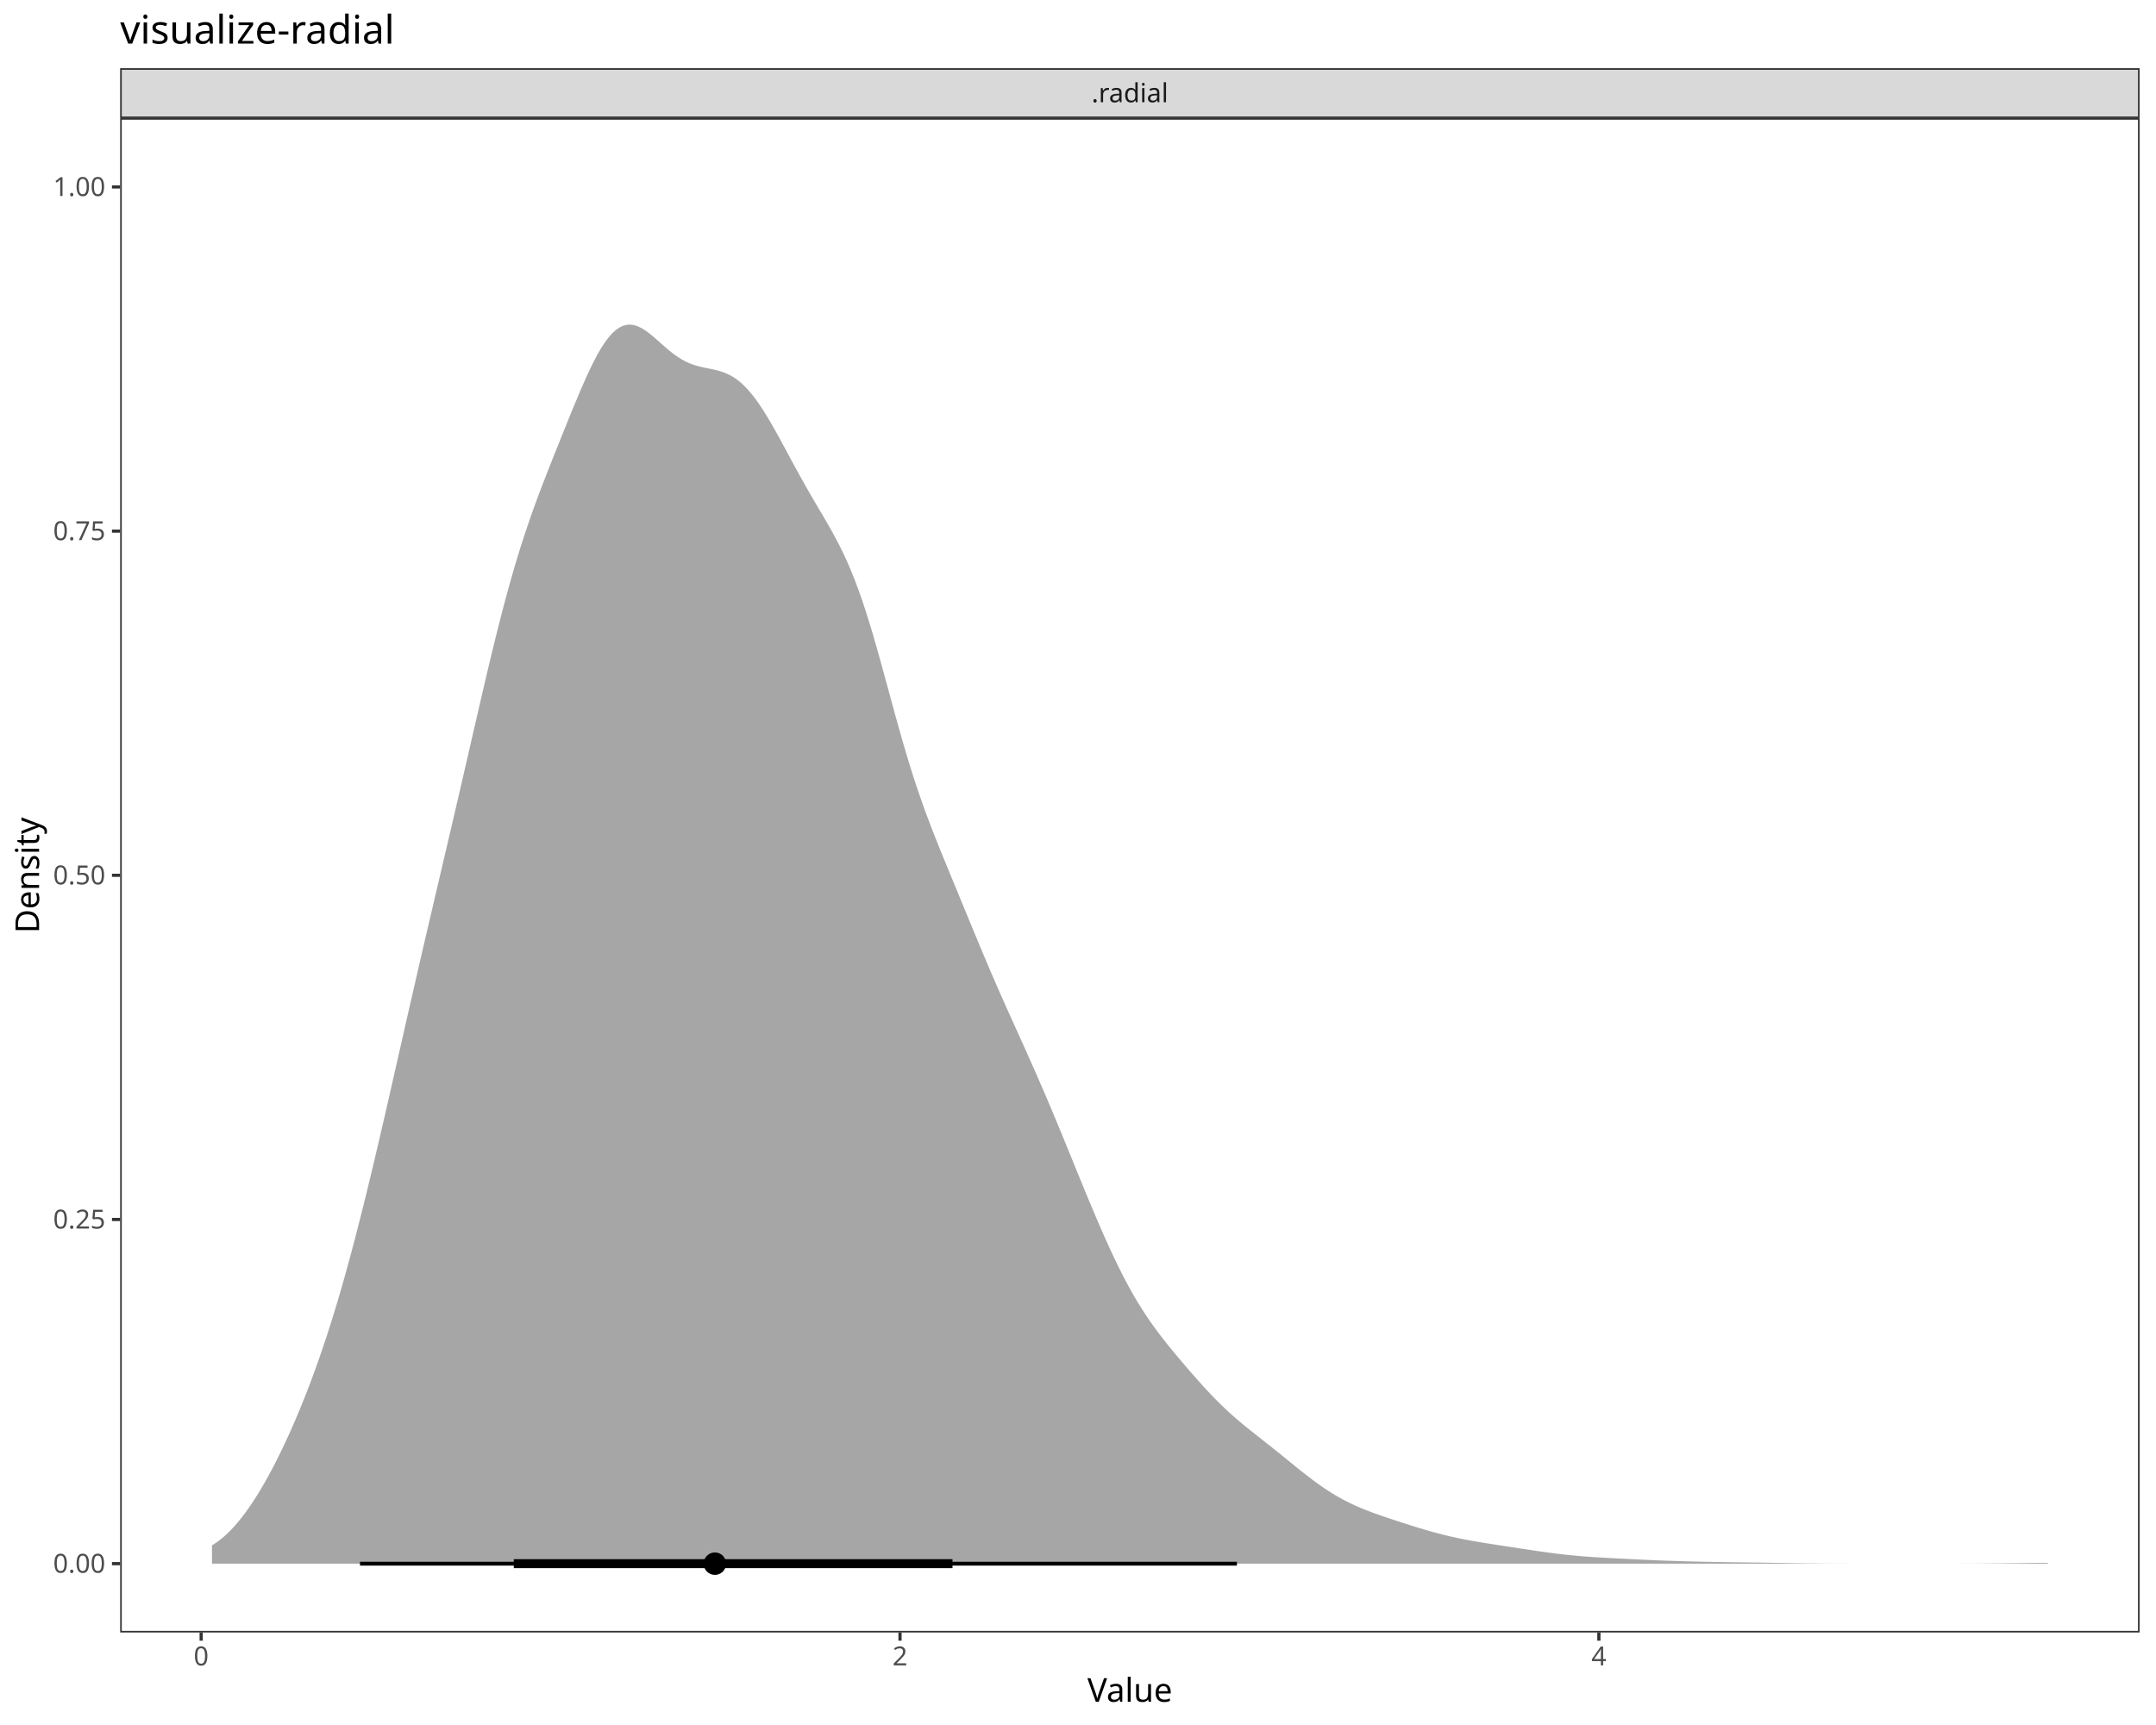
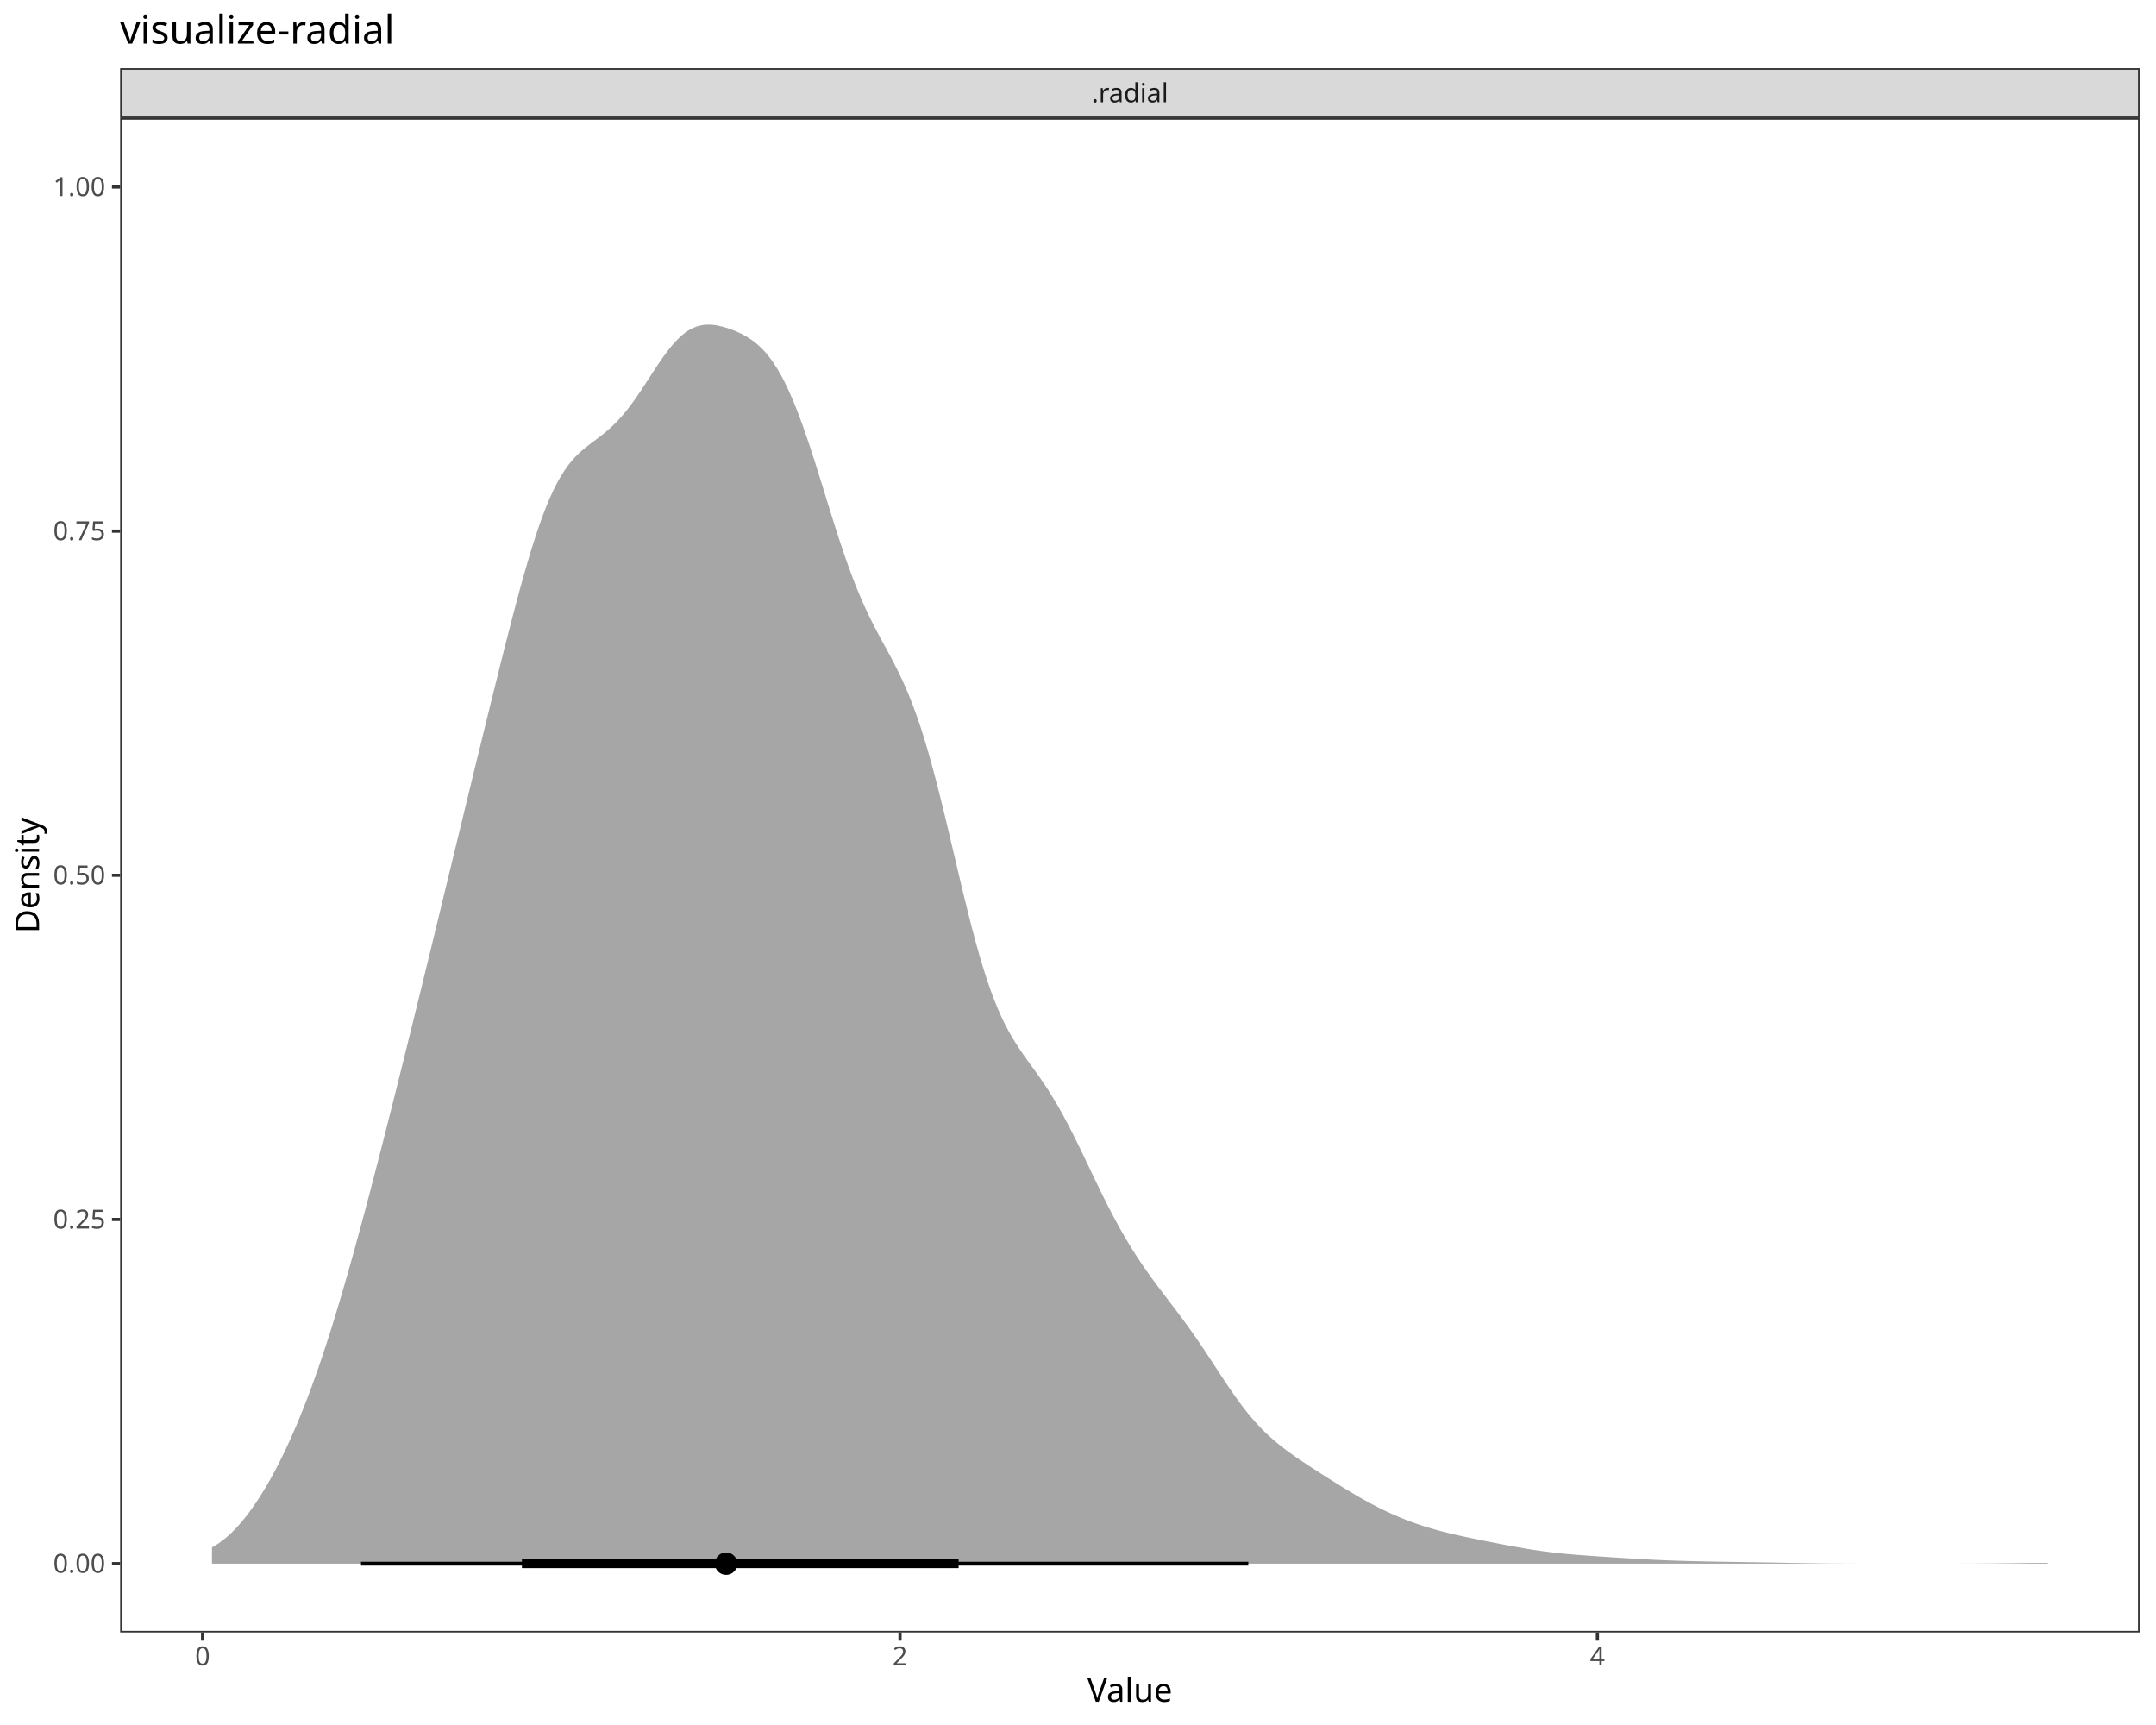
<svg xmlns="http://www.w3.org/2000/svg" class="svglite" data-engine-version="2.0" width="720.00pt" height="576.00pt" viewBox="0 0 720.00 576.00">
  <defs>
    <style type="text/css">
    .svglite line, .svglite polyline, .svglite polygon, .svglite path, .svglite rect, .svglite circle {
      fill: none;
      stroke: #000000;
      stroke-linecap: round;
      stroke-linejoin: round;
      stroke-miterlimit: 10.00;
    }
  </style>
  </defs>
  <rect width="100%" height="100%" style="stroke: none; fill: #FFFFFF;" />
  <defs>
    <clipPath id="cpMC4wMHw3MjAuMDB8MC4wMHw1NzYuMDA=">
      <rect x="0.00" y="0.00" width="720.00" height="576.00" />
    </clipPath>
  </defs>
  <g clip-path="url(#cpMC4wMHw3MjAuMDB8MC4wMHw1NzYuMDA=)">
    <rect x="0.00" y="0.00" width="720.00" height="576.00" style="stroke-width: 1.07; stroke: #FFFFFF; fill: #FFFFFF;" />
  </g>
  <defs>
    <clipPath id="cpNDAuMTN8NzE0LjUyfDM5LjQzfDU0NS4xMQ==">
      <rect x="40.13" y="39.43" width="674.39" height="505.68" />
    </clipPath>
  </defs>
  <g clip-path="url(#cpNDAuMTN8NzE0LjUyfDM5LjQzfDU0NS4xMQ==)">
    <rect x="40.13" y="39.43" width="674.39" height="505.68" style="stroke-width: 1.07; stroke: none; fill: #FFFFFF;" />
-     <polygon points="70.79,516.02 72.01,515.24 73.24,514.36 74.47,513.38 75.69,512.29 76.92,511.09 78.14,509.79 79.37,508.38 80.60,506.87 81.82,505.27 83.05,503.56 84.27,501.76 85.50,499.86 86.73,497.88 87.95,495.80 89.18,493.64 90.41,491.39 91.63,489.06 92.86,486.64 94.08,484.14 95.31,481.55 96.54,478.89 97.76,476.13 98.99,473.29 100.21,470.37 101.44,467.35 102.67,464.23 103.89,461.02 105.12,457.69 106.35,454.26 107.57,450.72 108.80,447.06 110.02,443.29 111.25,439.38 112.48,435.35 113.70,431.20 114.93,426.92 116.15,422.51 117.38,417.99 118.61,413.35 119.83,408.60 121.06,403.75 122.29,398.80 123.51,393.76 124.74,388.64 125.96,383.45 127.19,378.19 128.42,372.89 129.64,367.54 130.87,362.17 132.09,356.77 133.32,351.37 134.55,345.97 135.77,340.58 137.00,335.20 138.23,329.84 139.45,324.51 140.68,319.19 141.90,313.91 143.13,308.64 144.36,303.39 145.58,298.16 146.81,292.93 148.03,287.71 149.26,282.48 150.49,277.24 151.71,271.99 152.94,266.71 154.17,261.42 155.39,256.11 156.62,250.78 157.84,245.45 159.07,240.12 160.30,234.81 161.52,229.54 162.75,224.32 163.97,219.18 165.20,214.14 166.43,209.22 167.65,204.44 168.88,199.80 170.11,195.32 171.33,191.01 172.56,186.86 173.78,182.88 175.01,179.06 176.24,175.39 177.46,171.86 178.69,168.44 179.91,165.13 181.14,161.90 182.37,158.73 183.59,155.61 184.82,152.52 186.05,149.45 187.27,146.39 188.50,143.35 189.72,140.31 190.95,137.30 192.18,134.33 193.40,131.40 194.63,128.55 195.86,125.79 197.08,123.15 198.31,120.66 199.53,118.34 200.76,116.23 201.99,114.34 203.21,112.70 204.44,111.31 205.66,110.19 206.89,109.34 208.12,108.76 209.34,108.45 210.57,108.39 211.80,108.57 213.02,108.97 214.25,109.56 215.47,110.32 216.70,111.21 217.93,112.20 219.15,113.26 220.38,114.35 221.60,115.44 222.83,116.50 224.06,117.51 225.28,118.44 226.51,119.29 227.74,120.05 228.96,120.71 230.19,121.27 231.41,121.74 232.64,122.13 233.87,122.45 235.09,122.73 236.32,122.98 237.54,123.22 238.77,123.49 240.00,123.80 241.22,124.18 242.45,124.65 243.68,125.23 244.90,125.92 246.13,126.76 247.35,127.74 248.58,128.87 249.81,130.16 251.03,131.60 252.26,133.17 253.48,134.89 254.71,136.74 255.94,138.70 257.16,140.75 258.39,142.88 259.62,145.07 260.84,147.30 262.07,149.56 263.29,151.84 264.52,154.11 265.75,156.36 266.97,158.60 268.20,160.80 269.42,162.97 270.65,165.11 271.88,167.22 273.10,169.30 274.33,171.38 275.56,173.47 276.78,175.59 278.01,177.77 279.23,180.03 280.46,182.40 281.69,184.90 282.91,187.56 284.14,190.40 285.36,193.44 286.59,196.69 287.82,200.15 289.04,203.84 290.27,207.73 291.50,211.81 292.72,216.04 293.95,220.40 295.17,224.85 296.40,229.35 297.63,233.86 298.85,238.33 300.08,242.75 301.30,247.07 302.53,251.27 303.76,255.32 304.98,259.22 306.21,262.96 307.44,266.54 308.66,269.99 309.89,273.31 311.11,276.53 312.34,279.66 313.57,282.73 314.79,285.75 316.02,288.74 317.24,291.72 318.47,294.69 319.70,297.66 320.92,300.63 322.15,303.61 323.38,306.58 324.60,309.56 325.83,312.52 327.05,315.47 328.28,318.40 329.51,321.30 330.73,324.18 331.96,327.02 333.18,329.83 334.41,332.61 335.64,335.37 336.86,338.11 338.09,340.83 339.32,343.55 340.54,346.26 341.77,348.97 342.99,351.70 344.22,354.45 345.45,357.22 346.67,360.01 347.90,362.83 349.13,365.68 350.35,368.56 351.58,371.47 352.80,374.41 354.03,377.37 355.26,380.35 356.48,383.35 357.71,386.35 358.93,389.36 360.16,392.37 361.39,395.36 362.61,398.34 363.84,401.29 365.07,404.21 366.29,407.10 367.52,409.94 368.74,412.73 369.97,415.46 371.20,418.13 372.42,420.73 373.65,423.25 374.87,425.69 376.10,428.05 377.33,430.31 378.55,432.49 379.78,434.57 381.01,436.56 382.23,438.48 383.46,440.31 384.68,442.07 385.91,443.77 387.14,445.41 388.36,447.01 389.59,448.56 390.81,450.07 392.04,451.57 393.27,453.04 394.49,454.49 395.72,455.94 396.95,457.36 398.17,458.78 399.40,460.17 400.62,461.55 401.85,462.91 403.08,464.24 404.30,465.55 405.53,466.82 406.75,468.06 407.98,469.27 409.21,470.44 410.43,471.58 411.66,472.68 412.89,473.75 414.11,474.80 415.34,475.81 416.56,476.81 417.79,477.80 419.02,478.77 420.24,479.74 421.47,480.70 422.69,481.67 423.92,482.64 425.15,483.61 426.37,484.59 427.60,485.58 428.83,486.57 430.05,487.57 431.28,488.57 432.50,489.56 433.73,490.55 434.96,491.53 436.18,492.49 437.41,493.44 438.63,494.36 439.86,495.26 441.09,496.13 442.31,496.98 443.54,497.79 444.77,498.57 445.99,499.31 447.22,500.01 448.44,500.69 449.67,501.32 450.90,501.93 452.12,502.51 453.35,503.06 454.57,503.58 455.80,504.08 457.03,504.56 458.25,505.02 459.48,505.47 460.71,505.91 461.93,506.33 463.16,506.75 464.38,507.16 465.61,507.57 466.84,507.97 468.06,508.37 469.29,508.76 470.51,509.15 471.74,509.54 472.97,509.92 474.19,510.29 475.42,510.66 476.65,511.02 477.87,511.37 479.10,511.71 480.32,512.03 481.55,512.35 482.78,512.66 484.00,512.95 485.23,513.23 486.45,513.50 487.68,513.75 488.91,514.00 490.13,514.23 491.36,514.46 492.59,514.67 493.81,514.88 495.04,515.09 496.26,515.29 497.49,515.48 498.72,515.67 499.94,515.86 501.17,516.05 502.39,516.24 503.62,516.43 504.85,516.61 506.07,516.80 507.30,516.99 508.53,517.17 509.75,517.36 510.98,517.54 512.20,517.73 513.43,517.91 514.66,518.08 515.88,518.26 517.11,518.43 518.34,518.59 519.56,518.75 520.79,518.90 522.01,519.04 523.24,519.18 524.47,519.30 525.69,519.42 526.92,519.53 528.14,519.64 529.37,519.73 530.60,519.82 531.82,519.91 533.05,519.99 534.28,520.06 535.50,520.13 536.73,520.20 537.95,520.27 539.18,520.33 540.41,520.39 541.63,520.46 542.86,520.52 544.08,520.58 545.31,520.64 546.54,520.70 547.76,520.76 548.99,520.82 550.22,520.87 551.44,520.93 552.67,520.98 553.89,521.03 555.12,521.08 556.35,521.13 557.57,521.17 558.80,521.21 560.02,521.25 561.25,521.29 562.48,521.33 563.70,521.36 564.93,521.39 566.16,521.42 567.38,521.45 568.61,521.48 569.83,521.50 571.06,521.53 572.29,521.55 573.51,521.57 574.74,521.59 575.96,521.61 577.19,521.63 578.42,521.65 579.64,521.67 580.87,521.68 582.10,521.70 583.32,521.71 584.55,521.73 585.77,521.75 587.00,521.76 588.23,521.78 589.45,521.80 590.68,521.82 591.90,521.84 593.13,521.86 594.36,521.88 595.58,521.90 596.81,521.92 598.04,521.94 599.26,521.96 600.49,521.98 601.71,522.00 602.94,522.01 604.17,522.03 605.39,522.04 606.62,522.05 607.84,522.07 609.07,522.08 610.30,522.09 611.52,522.09 612.75,522.10 613.98,522.11 615.20,522.11 616.43,522.11 617.65,522.12 618.88,522.12 620.11,522.12 621.33,522.12 622.56,522.12 623.78,522.12 625.01,522.13 626.24,522.13 627.46,522.13 628.69,522.13 629.92,522.13 631.14,522.13 632.37,522.13 633.59,522.13 634.82,522.13 636.05,522.13 637.27,522.13 638.50,522.13 639.72,522.13 640.95,522.13 642.18,522.13 643.40,522.13 644.63,522.13 645.86,522.13 647.08,522.12 648.31,522.12 649.53,522.12 650.76,522.12 651.99,522.12 653.21,522.12 654.44,522.11 655.66,522.11 656.89,522.11 658.12,522.10 659.34,522.10 660.57,522.09 661.80,522.08 663.02,522.07 664.25,522.06 665.47,522.05 666.70,522.03 667.93,522.02 669.15,522.01 670.38,521.99 671.60,521.97 672.83,521.96 674.06,521.94 675.28,521.93 676.51,521.91 677.74,521.90 678.96,521.89 680.19,521.88 681.41,521.88 682.64,521.87 683.87,521.87 683.87,522.13 682.64,522.13 681.41,522.13 680.19,522.13 678.96,522.13 677.74,522.13 676.51,522.13 675.28,522.13 674.06,522.13 672.83,522.13 671.60,522.13 670.38,522.13 669.15,522.13 667.93,522.13 666.70,522.13 665.47,522.13 664.25,522.13 663.02,522.13 661.80,522.13 660.57,522.13 659.34,522.13 658.12,522.13 656.89,522.13 655.66,522.13 654.44,522.13 653.21,522.13 651.99,522.13 650.76,522.13 649.53,522.13 648.31,522.13 647.08,522.13 645.86,522.13 644.63,522.13 643.40,522.13 642.18,522.13 640.95,522.13 639.72,522.13 638.50,522.13 637.27,522.13 636.05,522.13 634.82,522.13 633.59,522.13 632.37,522.13 631.14,522.13 629.92,522.13 628.69,522.13 627.46,522.13 626.24,522.13 625.01,522.13 623.78,522.13 622.56,522.13 621.33,522.13 620.11,522.13 618.88,522.13 617.65,522.13 616.43,522.13 615.20,522.13 613.98,522.13 612.75,522.13 611.52,522.13 610.30,522.13 609.07,522.13 607.84,522.13 606.62,522.13 605.39,522.13 604.17,522.13 602.94,522.13 601.71,522.13 600.49,522.13 599.26,522.13 598.04,522.13 596.81,522.13 595.58,522.13 594.36,522.13 593.13,522.13 591.90,522.13 590.68,522.13 589.45,522.13 588.23,522.13 587.00,522.13 585.77,522.13 584.55,522.13 583.32,522.13 582.10,522.13 580.87,522.13 579.64,522.13 578.42,522.13 577.19,522.13 575.96,522.13 574.74,522.13 573.51,522.13 572.29,522.13 571.06,522.13 569.83,522.13 568.61,522.13 567.38,522.13 566.16,522.13 564.93,522.13 563.70,522.13 562.48,522.13 561.25,522.13 560.02,522.13 558.80,522.13 557.57,522.13 556.35,522.13 555.12,522.13 553.89,522.13 552.67,522.13 551.44,522.13 550.22,522.13 548.99,522.13 547.76,522.13 546.54,522.13 545.31,522.13 544.08,522.13 542.86,522.13 541.63,522.13 540.41,522.13 539.18,522.13 537.95,522.13 536.73,522.13 535.50,522.13 534.28,522.13 533.05,522.13 531.82,522.13 530.60,522.13 529.37,522.13 528.14,522.13 526.92,522.13 525.69,522.13 524.47,522.13 523.24,522.13 522.01,522.13 520.79,522.13 519.56,522.13 518.34,522.13 517.11,522.13 515.88,522.13 514.66,522.13 513.43,522.13 512.20,522.13 510.98,522.13 509.75,522.13 508.53,522.13 507.30,522.13 506.07,522.13 504.85,522.13 503.62,522.13 502.39,522.13 501.17,522.13 499.94,522.13 498.72,522.13 497.49,522.13 496.26,522.13 495.04,522.13 493.81,522.13 492.59,522.13 491.36,522.13 490.13,522.13 488.91,522.13 487.68,522.13 486.45,522.13 485.23,522.13 484.00,522.13 482.78,522.13 481.55,522.13 480.32,522.13 479.10,522.13 477.87,522.13 476.65,522.13 475.42,522.13 474.19,522.13 472.97,522.13 471.74,522.13 470.51,522.13 469.29,522.13 468.06,522.13 466.84,522.13 465.61,522.13 464.38,522.13 463.16,522.13 461.93,522.13 460.71,522.13 459.48,522.13 458.25,522.13 457.03,522.13 455.80,522.13 454.57,522.13 453.35,522.13 452.12,522.13 450.90,522.13 449.67,522.13 448.44,522.13 447.22,522.13 445.99,522.13 444.77,522.13 443.54,522.13 442.31,522.13 441.09,522.13 439.86,522.13 438.63,522.13 437.41,522.13 436.18,522.13 434.96,522.13 433.73,522.13 432.50,522.13 431.28,522.13 430.05,522.13 428.83,522.13 427.60,522.13 426.37,522.13 425.15,522.13 423.92,522.13 422.69,522.13 421.47,522.13 420.24,522.13 419.02,522.13 417.79,522.13 416.56,522.13 415.34,522.13 414.11,522.13 412.89,522.13 411.66,522.13 410.43,522.13 409.21,522.13 407.98,522.13 406.75,522.13 405.53,522.13 404.30,522.13 403.08,522.13 401.85,522.13 400.62,522.13 399.40,522.13 398.17,522.13 396.95,522.13 395.72,522.13 394.49,522.13 393.27,522.13 392.04,522.13 390.81,522.13 389.59,522.13 388.36,522.13 387.14,522.13 385.91,522.13 384.68,522.13 383.46,522.13 382.23,522.13 381.01,522.13 379.78,522.13 378.55,522.13 377.33,522.13 376.10,522.13 374.87,522.13 373.65,522.13 372.42,522.13 371.20,522.13 369.97,522.13 368.74,522.13 367.52,522.13 366.29,522.13 365.07,522.13 363.84,522.13 362.61,522.13 361.39,522.13 360.16,522.13 358.93,522.13 357.71,522.13 356.48,522.13 355.26,522.13 354.03,522.13 352.80,522.13 351.58,522.13 350.35,522.13 349.13,522.13 347.90,522.13 346.67,522.13 345.45,522.13 344.22,522.13 342.99,522.13 341.77,522.13 340.54,522.13 339.32,522.13 338.09,522.13 336.86,522.13 335.64,522.13 334.41,522.13 333.18,522.13 331.96,522.13 330.73,522.13 329.51,522.13 328.28,522.13 327.05,522.13 325.83,522.13 324.60,522.13 323.38,522.13 322.15,522.13 320.92,522.13 319.70,522.13 318.47,522.13 317.24,522.13 316.02,522.13 314.79,522.13 313.57,522.13 312.34,522.13 311.11,522.13 309.89,522.13 308.66,522.13 307.44,522.13 306.21,522.13 304.98,522.13 303.76,522.13 302.53,522.13 301.30,522.13 300.08,522.13 298.85,522.13 297.63,522.13 296.40,522.13 295.17,522.13 293.95,522.13 292.72,522.13 291.50,522.13 290.27,522.13 289.04,522.13 287.82,522.13 286.59,522.13 285.36,522.13 284.14,522.13 282.91,522.13 281.69,522.13 280.46,522.13 279.23,522.13 278.01,522.13 276.78,522.13 275.56,522.13 274.33,522.13 273.10,522.13 271.88,522.13 270.65,522.13 269.42,522.13 268.20,522.13 266.97,522.13 265.75,522.13 264.52,522.13 263.29,522.13 262.07,522.13 260.84,522.13 259.62,522.13 258.39,522.13 257.16,522.13 255.94,522.13 254.71,522.13 253.48,522.13 252.26,522.13 251.03,522.13 249.81,522.13 248.58,522.13 247.35,522.13 246.13,522.13 244.90,522.13 243.68,522.13 242.45,522.13 241.22,522.13 240.00,522.13 238.77,522.13 237.54,522.13 236.32,522.13 235.09,522.13 233.87,522.13 232.64,522.13 231.41,522.13 230.19,522.13 228.96,522.13 227.74,522.13 226.51,522.13 225.28,522.13 224.06,522.13 222.83,522.13 221.60,522.13 220.38,522.13 219.15,522.13 217.93,522.13 216.70,522.13 215.47,522.13 214.25,522.13 213.02,522.13 211.80,522.13 210.57,522.13 209.34,522.13 208.12,522.13 206.89,522.13 205.66,522.13 204.44,522.13 203.21,522.13 201.99,522.13 200.76,522.13 199.53,522.13 198.31,522.13 197.08,522.13 195.86,522.13 194.63,522.13 193.40,522.13 192.18,522.13 190.95,522.13 189.72,522.13 188.50,522.13 187.27,522.13 186.05,522.13 184.82,522.13 183.59,522.13 182.37,522.13 181.14,522.13 179.91,522.13 178.69,522.13 177.46,522.13 176.24,522.13 175.01,522.13 173.78,522.13 172.56,522.13 171.33,522.13 170.11,522.13 168.88,522.13 167.65,522.13 166.43,522.13 165.20,522.13 163.97,522.13 162.75,522.13 161.52,522.13 160.30,522.13 159.07,522.13 157.84,522.13 156.62,522.13 155.39,522.13 154.17,522.13 152.94,522.13 151.71,522.13 150.49,522.13 149.26,522.13 148.03,522.13 146.81,522.13 145.58,522.13 144.36,522.13 143.13,522.13 141.90,522.13 140.68,522.13 139.45,522.13 138.23,522.13 137.00,522.13 135.77,522.13 134.55,522.13 133.32,522.13 132.09,522.13 130.87,522.13 129.64,522.13 128.42,522.13 127.19,522.13 125.96,522.13 124.74,522.13 123.51,522.13 122.29,522.13 121.06,522.13 119.83,522.13 118.61,522.13 117.38,522.13 116.15,522.13 114.93,522.13 113.70,522.13 112.48,522.13 111.25,522.13 110.02,522.13 108.80,522.13 107.57,522.13 106.35,522.13 105.12,522.13 103.89,522.13 102.67,522.13 101.44,522.13 100.21,522.13 98.99,522.13 97.76,522.13 96.54,522.13 95.31,522.13 94.08,522.13 92.86,522.13 91.63,522.13 90.41,522.13 89.18,522.13 87.95,522.13 86.73,522.13 85.50,522.13 84.27,522.13 83.05,522.13 81.82,522.13 80.60,522.13 79.37,522.13 78.14,522.13 76.92,522.13 75.69,522.13 74.47,522.13 73.24,522.13 72.01,522.13 70.79,522.13 " style="stroke-width: 2.13; stroke: none; fill: #A6A6A6;" />
-     <line x1="120.22" y1="522.13" x2="413.07" y2="522.13" style="stroke-width: 1.28; stroke-linecap: butt;" />
-     <line x1="171.58" y1="522.13" x2="318.09" y2="522.13" style="stroke-width: 2.99; stroke-linecap: butt;" />
-     <circle cx="238.74" cy="522.13" r="1.68" style="stroke-width: 1.06; fill: #000000;" />
-     <circle cx="238.74" cy="522.13" r="3.22" style="stroke-width: 1.06; fill: #000000;" />
+     <polygon points="70.79,516.70 72.01,515.99 73.24,515.18 74.47,514.28 75.69,513.28 76.92,512.18 78.14,510.97 79.37,509.68 80.60,508.28 81.82,506.79 83.05,505.20 84.27,503.51 85.50,501.74 86.73,499.86 87.95,497.90 89.18,495.84 90.41,493.69 91.63,491.45 92.86,489.11 94.08,486.68 95.31,484.14 96.54,481.51 97.76,478.77 98.99,475.93 100.21,472.99 101.44,469.94 102.67,466.78 103.89,463.52 105.12,460.14 106.35,456.66 107.57,453.06 108.80,449.36 110.02,445.56 111.25,441.66 112.48,437.65 113.70,433.56 114.93,429.38 116.15,425.12 117.38,420.78 118.61,416.37 119.83,411.90 121.06,407.37 122.29,402.79 123.51,398.15 124.74,393.47 125.96,388.75 127.19,383.99 128.42,379.19 129.64,374.37 130.87,369.52 132.09,364.64 133.32,359.74 134.55,354.82 135.77,349.88 137.00,344.93 138.23,339.96 139.45,334.98 140.68,329.99 141.90,324.98 143.13,319.96 144.36,314.94 145.58,309.90 146.81,304.86 148.03,299.81 149.26,294.76 150.49,289.71 151.71,284.65 152.94,279.60 154.17,274.56 155.39,269.51 156.62,264.48 157.84,259.45 159.07,254.43 160.30,249.43 161.52,244.43 162.75,239.44 163.97,234.47 165.20,229.52 166.43,224.59 167.65,219.69 168.88,214.84 170.11,210.05 171.33,205.32 172.56,200.69 173.78,196.16 175.01,191.77 176.24,187.52 177.46,183.45 178.69,179.57 179.91,175.90 181.14,172.46 182.37,169.27 183.59,166.33 184.82,163.66 186.05,161.24 187.27,159.06 188.50,157.12 189.72,155.39 190.95,153.86 192.18,152.50 193.40,151.29 194.63,150.19 195.86,149.18 197.08,148.23 198.31,147.31 199.53,146.39 200.76,145.45 201.99,144.48 203.21,143.43 204.44,142.32 205.66,141.11 206.89,139.82 208.12,138.42 209.34,136.93 210.57,135.34 211.80,133.66 213.02,131.91 214.25,130.09 215.47,128.23 216.70,126.34 217.93,124.45 219.15,122.58 220.38,120.75 221.60,119.00 222.83,117.33 224.06,115.78 225.28,114.36 226.51,113.08 227.74,111.95 228.96,110.98 230.19,110.17 231.41,109.52 232.64,109.03 233.87,108.68 235.09,108.47 236.32,108.39 237.54,108.42 238.77,108.55 240.00,108.77 241.22,109.05 242.45,109.40 243.68,109.80 244.90,110.26 246.13,110.77 247.35,111.35 248.58,111.98 249.81,112.70 251.03,113.51 252.26,114.43 253.48,115.47 254.71,116.66 255.94,118.01 257.16,119.55 258.39,121.27 259.62,123.19 260.84,125.33 262.07,127.67 263.29,130.22 264.52,132.99 265.75,135.96 266.97,139.13 268.20,142.48 269.42,145.99 270.65,149.64 271.88,153.42 273.10,157.29 274.33,161.22 275.56,165.19 276.78,169.15 278.01,173.09 279.23,176.95 280.46,180.73 281.69,184.39 282.91,187.92 284.14,191.29 285.36,194.51 286.59,197.56 287.82,200.45 289.04,203.18 290.27,205.77 291.50,208.24 292.72,210.60 293.95,212.89 295.17,215.15 296.40,217.40 297.63,219.69 298.85,222.04 300.08,224.48 301.30,227.06 302.53,229.80 303.76,232.72 304.98,235.85 306.21,239.21 307.44,242.81 308.66,246.66 309.89,250.77 311.11,255.12 312.34,259.68 313.57,264.44 314.79,269.36 316.02,274.40 317.24,279.54 318.47,284.73 319.70,289.93 320.92,295.09 322.15,300.17 323.38,305.13 324.60,309.93 325.83,314.53 327.05,318.90 328.28,323.00 329.51,326.84 330.73,330.41 331.96,333.70 333.18,336.73 334.41,339.50 335.64,342.05 336.86,344.37 338.09,346.52 339.32,348.51 340.54,350.38 341.77,352.16 342.99,353.89 344.22,355.59 345.45,357.28 346.67,359.00 347.90,360.76 349.13,362.57 350.35,364.46 351.58,366.43 352.80,368.48 354.03,370.61 355.26,372.83 356.48,375.12 357.71,377.49 358.93,379.93 360.16,382.41 361.39,384.94 362.61,387.50 363.84,390.06 365.07,392.63 366.29,395.18 367.52,397.70 368.74,400.18 369.97,402.62 371.20,404.99 372.42,407.31 373.65,409.55 374.87,411.73 376.10,413.84 377.33,415.88 378.55,417.86 379.78,419.77 381.01,421.62 382.23,423.41 383.46,425.16 384.68,426.86 385.91,428.53 387.14,430.17 388.36,431.79 389.59,433.40 390.81,435.00 392.04,436.61 393.27,438.23 394.49,439.86 395.72,441.53 396.95,443.21 398.17,444.94 399.40,446.69 400.62,448.48 401.85,450.30 403.08,452.14 404.30,454.01 405.53,455.88 406.75,457.76 407.98,459.63 409.21,461.48 410.43,463.30 411.66,465.09 412.89,466.83 414.11,468.52 415.34,470.15 416.56,471.71 417.79,473.20 419.02,474.61 420.24,475.96 421.47,477.24 422.69,478.45 423.92,479.60 425.15,480.69 426.37,481.73 427.60,482.73 428.83,483.68 430.05,484.60 431.28,485.49 432.50,486.35 433.73,487.19 434.96,488.02 436.18,488.83 437.41,489.64 438.63,490.43 439.86,491.22 441.09,492.01 442.31,492.79 443.54,493.57 444.77,494.34 445.99,495.11 447.22,495.87 448.44,496.63 449.67,497.38 450.90,498.12 452.12,498.85 453.35,499.57 454.57,500.27 455.80,500.96 457.03,501.63 458.25,502.29 459.48,502.93 460.71,503.55 461.93,504.16 463.16,504.74 464.38,505.31 465.61,505.86 466.84,506.39 468.06,506.90 469.29,507.40 470.51,507.87 471.74,508.32 472.97,508.76 474.19,509.18 475.42,509.58 476.65,509.97 477.87,510.33 479.10,510.69 480.32,511.03 481.55,511.35 482.78,511.67 484.00,511.97 485.23,512.26 486.45,512.54 487.68,512.82 488.91,513.09 490.13,513.35 491.36,513.61 492.59,513.86 493.81,514.11 495.04,514.36 496.26,514.61 497.49,514.85 498.72,515.09 499.94,515.33 501.17,515.57 502.39,515.81 503.62,516.04 504.85,516.27 506.07,516.49 507.30,516.71 508.53,516.92 509.75,517.13 510.98,517.33 512.20,517.52 513.43,517.70 514.66,517.88 515.88,518.05 517.11,518.21 518.34,518.36 519.56,518.50 520.79,518.63 522.01,518.76 523.24,518.88 524.47,518.99 525.69,519.10 526.92,519.20 528.14,519.29 529.37,519.38 530.60,519.47 531.82,519.56 533.05,519.64 534.28,519.73 535.50,519.81 536.73,519.89 537.95,519.97 539.18,520.05 540.41,520.13 541.63,520.21 542.86,520.28 544.08,520.36 545.31,520.43 546.54,520.51 547.76,520.58 548.99,520.65 550.22,520.71 551.44,520.78 552.67,520.84 553.89,520.89 555.12,520.95 556.35,521.00 557.57,521.05 558.80,521.09 560.02,521.13 561.25,521.17 562.48,521.21 563.70,521.24 564.93,521.27 566.16,521.30 567.38,521.33 568.61,521.36 569.83,521.39 571.06,521.41 572.29,521.43 573.51,521.46 574.74,521.48 575.96,521.50 577.19,521.52 578.42,521.54 579.64,521.56 580.87,521.58 582.10,521.60 583.32,521.62 584.55,521.64 585.77,521.65 587.00,521.67 588.23,521.69 589.45,521.71 590.68,521.73 591.90,521.75 593.13,521.78 594.36,521.80 595.58,521.82 596.81,521.84 598.04,521.87 599.26,521.89 600.49,521.91 601.71,521.93 602.94,521.95 604.17,521.97 605.39,521.99 606.62,522.01 607.84,522.03 609.07,522.04 610.30,522.06 611.52,522.07 612.75,522.08 613.98,522.09 615.20,522.09 616.43,522.10 617.65,522.11 618.88,522.11 620.11,522.11 621.33,522.12 622.56,522.12 623.78,522.12 625.01,522.12 626.24,522.12 627.46,522.12 628.69,522.13 629.92,522.13 631.14,522.13 632.37,522.13 633.59,522.13 634.82,522.13 636.05,522.13 637.27,522.13 638.50,522.13 639.72,522.13 640.95,522.13 642.18,522.13 643.40,522.13 644.63,522.13 645.86,522.13 647.08,522.12 648.31,522.12 649.53,522.12 650.76,522.12 651.99,522.12 653.21,522.12 654.44,522.12 655.66,522.11 656.89,522.11 658.12,522.10 659.34,522.10 660.57,522.09 661.80,522.08 663.02,522.07 664.25,522.06 665.47,522.05 666.70,522.04 667.93,522.02 669.15,522.01 670.38,521.99 671.60,521.97 672.83,521.96 674.06,521.94 675.28,521.93 676.51,521.91 677.74,521.90 678.96,521.89 680.19,521.88 681.41,521.87 682.64,521.87 683.87,521.87 683.87,522.13 682.64,522.13 681.41,522.13 680.19,522.13 678.96,522.13 677.74,522.13 676.51,522.13 675.28,522.13 674.06,522.13 672.83,522.13 671.60,522.13 670.38,522.13 669.15,522.13 667.93,522.13 666.70,522.13 665.47,522.13 664.25,522.13 663.02,522.13 661.80,522.13 660.57,522.13 659.34,522.13 658.12,522.13 656.89,522.13 655.66,522.13 654.44,522.13 653.21,522.13 651.99,522.13 650.76,522.13 649.53,522.13 648.31,522.13 647.08,522.13 645.86,522.13 644.63,522.13 643.40,522.13 642.18,522.13 640.95,522.13 639.72,522.13 638.50,522.13 637.27,522.13 636.05,522.13 634.82,522.13 633.59,522.13 632.37,522.13 631.14,522.13 629.92,522.13 628.69,522.13 627.46,522.13 626.24,522.13 625.01,522.13 623.78,522.13 622.56,522.13 621.33,522.13 620.11,522.13 618.88,522.13 617.65,522.13 616.43,522.13 615.20,522.13 613.98,522.13 612.75,522.13 611.52,522.13 610.30,522.13 609.07,522.13 607.84,522.13 606.62,522.13 605.39,522.13 604.17,522.13 602.94,522.13 601.71,522.13 600.49,522.13 599.26,522.13 598.04,522.13 596.81,522.13 595.58,522.13 594.36,522.13 593.13,522.13 591.90,522.13 590.68,522.13 589.45,522.13 588.23,522.13 587.00,522.13 585.77,522.13 584.55,522.13 583.32,522.13 582.10,522.13 580.87,522.13 579.64,522.13 578.42,522.13 577.19,522.13 575.96,522.13 574.74,522.13 573.51,522.13 572.29,522.13 571.06,522.13 569.83,522.13 568.61,522.13 567.38,522.13 566.16,522.13 564.93,522.13 563.70,522.13 562.48,522.13 561.25,522.13 560.02,522.13 558.80,522.13 557.57,522.13 556.35,522.13 555.12,522.13 553.89,522.13 552.67,522.13 551.44,522.13 550.22,522.13 548.99,522.13 547.76,522.13 546.54,522.13 545.31,522.13 544.08,522.13 542.86,522.13 541.63,522.13 540.41,522.13 539.18,522.13 537.95,522.13 536.73,522.13 535.50,522.13 534.28,522.13 533.05,522.13 531.82,522.13 530.60,522.13 529.37,522.13 528.14,522.13 526.92,522.13 525.69,522.13 524.47,522.13 523.24,522.13 522.01,522.13 520.79,522.13 519.56,522.13 518.34,522.13 517.11,522.13 515.88,522.13 514.66,522.13 513.43,522.13 512.20,522.13 510.98,522.13 509.75,522.13 508.53,522.13 507.30,522.13 506.07,522.13 504.85,522.13 503.62,522.13 502.39,522.13 501.17,522.13 499.94,522.13 498.72,522.13 497.49,522.13 496.26,522.13 495.04,522.13 493.81,522.13 492.59,522.13 491.36,522.13 490.13,522.13 488.91,522.13 487.68,522.13 486.45,522.13 485.23,522.13 484.00,522.13 482.78,522.13 481.55,522.13 480.32,522.13 479.10,522.13 477.87,522.13 476.65,522.13 475.42,522.13 474.19,522.13 472.97,522.13 471.74,522.13 470.51,522.13 469.29,522.13 468.06,522.13 466.84,522.13 465.61,522.13 464.38,522.13 463.16,522.13 461.93,522.13 460.71,522.13 459.48,522.13 458.25,522.13 457.03,522.13 455.80,522.13 454.57,522.13 453.35,522.13 452.12,522.13 450.90,522.13 449.67,522.13 448.44,522.13 447.22,522.13 445.99,522.13 444.77,522.13 443.54,522.13 442.31,522.13 441.09,522.13 439.86,522.13 438.63,522.13 437.41,522.13 436.18,522.13 434.96,522.13 433.73,522.13 432.50,522.13 431.28,522.13 430.05,522.13 428.83,522.13 427.60,522.13 426.37,522.13 425.15,522.13 423.92,522.13 422.69,522.13 421.47,522.13 420.24,522.13 419.02,522.13 417.79,522.13 416.56,522.13 415.34,522.13 414.11,522.13 412.89,522.13 411.66,522.13 410.43,522.13 409.21,522.13 407.98,522.13 406.75,522.13 405.53,522.13 404.30,522.13 403.08,522.13 401.85,522.13 400.62,522.13 399.40,522.13 398.17,522.13 396.95,522.13 395.72,522.13 394.49,522.13 393.27,522.13 392.04,522.13 390.81,522.13 389.59,522.13 388.36,522.13 387.14,522.13 385.91,522.13 384.68,522.13 383.46,522.13 382.23,522.13 381.01,522.13 379.78,522.13 378.55,522.13 377.33,522.13 376.10,522.13 374.87,522.13 373.65,522.13 372.42,522.13 371.20,522.13 369.97,522.13 368.74,522.13 367.52,522.13 366.29,522.13 365.07,522.13 363.84,522.13 362.61,522.13 361.39,522.13 360.16,522.13 358.93,522.13 357.71,522.13 356.48,522.13 355.26,522.13 354.03,522.13 352.80,522.13 351.58,522.13 350.35,522.13 349.13,522.13 347.90,522.13 346.67,522.13 345.45,522.13 344.22,522.13 342.99,522.13 341.77,522.13 340.54,522.13 339.32,522.13 338.09,522.13 336.86,522.13 335.64,522.13 334.41,522.13 333.18,522.13 331.96,522.13 330.73,522.13 329.51,522.13 328.28,522.13 327.05,522.13 325.83,522.13 324.60,522.13 323.38,522.13 322.15,522.13 320.92,522.13 319.70,522.13 318.47,522.13 317.24,522.13 316.02,522.13 314.79,522.13 313.57,522.13 312.34,522.13 311.11,522.13 309.89,522.13 308.66,522.13 307.44,522.13 306.21,522.13 304.98,522.13 303.76,522.13 302.53,522.13 301.30,522.13 300.08,522.13 298.85,522.13 297.63,522.13 296.40,522.13 295.17,522.13 293.95,522.13 292.72,522.13 291.50,522.13 290.27,522.13 289.04,522.13 287.82,522.13 286.59,522.13 285.36,522.13 284.14,522.13 282.91,522.13 281.69,522.13 280.46,522.13 279.23,522.13 278.01,522.13 276.78,522.13 275.56,522.13 274.33,522.13 273.10,522.13 271.88,522.13 270.65,522.13 269.42,522.13 268.20,522.13 266.97,522.13 265.75,522.13 264.52,522.13 263.29,522.13 262.07,522.13 260.84,522.13 259.62,522.13 258.39,522.13 257.16,522.13 255.94,522.13 254.71,522.13 253.48,522.13 252.26,522.13 251.03,522.13 249.81,522.13 248.58,522.13 247.35,522.13 246.13,522.13 244.90,522.13 243.68,522.13 242.45,522.13 241.22,522.13 240.00,522.13 238.77,522.13 237.54,522.13 236.32,522.13 235.09,522.13 233.87,522.13 232.64,522.13 231.41,522.13 230.19,522.13 228.96,522.13 227.74,522.13 226.51,522.13 225.28,522.13 224.06,522.13 222.83,522.13 221.60,522.13 220.38,522.13 219.15,522.13 217.93,522.13 216.70,522.13 215.47,522.13 214.25,522.13 213.02,522.13 211.80,522.13 210.57,522.13 209.34,522.13 208.12,522.13 206.89,522.13 205.66,522.13 204.44,522.13 203.21,522.13 201.99,522.13 200.76,522.13 199.53,522.13 198.31,522.13 197.08,522.13 195.86,522.13 194.63,522.13 193.40,522.13 192.18,522.13 190.95,522.13 189.72,522.13 188.50,522.13 187.27,522.13 186.05,522.13 184.82,522.13 183.59,522.13 182.37,522.13 181.14,522.13 179.91,522.13 178.69,522.13 177.46,522.13 176.24,522.13 175.01,522.13 173.78,522.13 172.56,522.13 171.33,522.13 170.11,522.13 168.88,522.13 167.65,522.13 166.43,522.13 165.20,522.13 163.97,522.13 162.75,522.13 161.52,522.13 160.30,522.13 159.07,522.13 157.84,522.13 156.62,522.13 155.39,522.13 154.17,522.13 152.94,522.13 151.71,522.13 150.49,522.13 149.26,522.13 148.03,522.13 146.81,522.13 145.58,522.13 144.36,522.13 143.13,522.13 141.90,522.13 140.68,522.13 139.45,522.13 138.23,522.13 137.00,522.13 135.77,522.13 134.55,522.13 133.32,522.13 132.09,522.13 130.87,522.13 129.64,522.13 128.42,522.13 127.19,522.13 125.96,522.13 124.74,522.13 123.51,522.13 122.29,522.13 121.06,522.13 119.83,522.13 118.61,522.13 117.38,522.13 116.15,522.13 114.93,522.13 113.70,522.13 112.48,522.13 111.25,522.13 110.02,522.13 108.80,522.13 107.57,522.13 106.35,522.13 105.12,522.13 103.89,522.13 102.67,522.13 101.44,522.13 100.21,522.13 98.99,522.13 97.76,522.13 96.54,522.13 95.31,522.13 94.08,522.13 92.86,522.13 91.63,522.13 90.41,522.13 89.18,522.13 87.95,522.13 86.73,522.13 85.50,522.13 84.27,522.13 83.05,522.13 81.82,522.13 80.60,522.13 79.37,522.13 78.14,522.13 76.92,522.13 75.69,522.13 74.47,522.13 73.24,522.13 72.01,522.13 70.79,522.13 " style="stroke-width: 2.13; stroke: none; fill: #A6A6A6;" />
+     <line x1="120.56" y1="522.13" x2="416.87" y2="522.13" style="stroke-width: 1.28; stroke-linecap: butt;" />
+     <line x1="174.30" y1="522.13" x2="320.13" y2="522.13" style="stroke-width: 2.99; stroke-linecap: butt;" />
+     <circle cx="242.48" cy="522.13" r="1.68" style="stroke-width: 1.06; fill: #000000;" />
+     <circle cx="242.48" cy="522.13" r="3.22" style="stroke-width: 1.06; fill: #000000;" />
    <rect x="40.13" y="39.43" width="674.39" height="505.68" style="stroke-width: 1.07; stroke: #333333;" />
  </g>
  <g clip-path="url(#cpMC4wMHw3MjAuMDB8MC4wMHw1NzYuMDA=)">
</g>
  <defs>
    <clipPath id="cpNDAuMTN8NzE0LjUyfDIyLjc4fDM5LjQz">
      <rect x="40.13" y="22.78" width="674.39" height="16.65" />
    </clipPath>
  </defs>
  <g clip-path="url(#cpNDAuMTN8NzE0LjUyfDIyLjc4fDM5LjQz)">
    <rect x="40.13" y="22.78" width="674.39" height="16.65" style="stroke-width: 1.07; stroke: #333333; fill: #D9D9D9;" />
    <text x="377.33" y="34.14" text-anchor="middle" style="font-size: 8.80px; fill: #1A1A1A; font-family: sans;" textLength="23.97px" lengthAdjust="spacingAndGlyphs">.radial</text>
  </g>
  <g clip-path="url(#cpMC4wMHw3MjAuMDB8MC4wMHw1NzYuMDA=)">
-     <polyline points="67.18,547.85 67.18,545.11 " style="stroke-width: 1.07; stroke: #333333; stroke-linecap: butt;" />
+     <polyline points="67.66,547.85 67.66,545.11 " style="stroke-width: 1.07; stroke: #333333; stroke-linecap: butt;" />
    <polyline points="300.56,547.85 300.56,545.11 " style="stroke-width: 1.07; stroke: #333333; stroke-linecap: butt;" />
-     <polyline points="533.95,547.85 533.95,545.11 " style="stroke-width: 1.07; stroke: #333333; stroke-linecap: butt;" />
-     <text x="67.18" y="556.10" text-anchor="middle" style="font-size: 8.80px; fill: #4D4D4D; font-family: sans;" textLength="4.89px" lengthAdjust="spacingAndGlyphs">0</text>
+     <polyline points="533.46,547.85 533.46,545.11 " style="stroke-width: 1.07; stroke: #333333; stroke-linecap: butt;" />
+     <text x="67.66" y="556.10" text-anchor="middle" style="font-size: 8.80px; fill: #4D4D4D; font-family: sans;" textLength="4.89px" lengthAdjust="spacingAndGlyphs">0</text>
    <text x="300.56" y="556.10" text-anchor="middle" style="font-size: 8.80px; fill: #4D4D4D; font-family: sans;" textLength="4.89px" lengthAdjust="spacingAndGlyphs">2</text>
-     <text x="533.95" y="556.10" text-anchor="middle" style="font-size: 8.80px; fill: #4D4D4D; font-family: sans;" textLength="4.89px" lengthAdjust="spacingAndGlyphs">4</text>
+     <text x="533.46" y="556.10" text-anchor="middle" style="font-size: 8.80px; fill: #4D4D4D; font-family: sans;" textLength="4.89px" lengthAdjust="spacingAndGlyphs">4</text>
    <text x="35.20" y="525.16" text-anchor="end" style="font-size: 8.80px; fill: #4D4D4D; font-family: sans;" textLength="17.13px" lengthAdjust="spacingAndGlyphs">0.00</text>
    <text x="35.20" y="410.23" text-anchor="end" style="font-size: 8.80px; fill: #4D4D4D; font-family: sans;" textLength="17.13px" lengthAdjust="spacingAndGlyphs">0.25</text>
    <text x="35.20" y="295.30" text-anchor="end" style="font-size: 8.80px; fill: #4D4D4D; font-family: sans;" textLength="17.13px" lengthAdjust="spacingAndGlyphs">0.50</text>
    <text x="35.20" y="180.37" text-anchor="end" style="font-size: 8.80px; fill: #4D4D4D; font-family: sans;" textLength="17.13px" lengthAdjust="spacingAndGlyphs">0.75</text>
    <text x="35.20" y="65.45" text-anchor="end" style="font-size: 8.80px; fill: #4D4D4D; font-family: sans;" textLength="17.13px" lengthAdjust="spacingAndGlyphs">1.00</text>
    <polyline points="37.39,522.13 40.13,522.13 " style="stroke-width: 1.07; stroke: #333333; stroke-linecap: butt;" />
    <polyline points="37.39,407.20 40.13,407.20 " style="stroke-width: 1.07; stroke: #333333; stroke-linecap: butt;" />
    <polyline points="37.39,292.27 40.13,292.27 " style="stroke-width: 1.07; stroke: #333333; stroke-linecap: butt;" />
    <polyline points="37.39,177.35 40.13,177.35 " style="stroke-width: 1.07; stroke: #333333; stroke-linecap: butt;" />
    <polyline points="37.39,62.42 40.13,62.42 " style="stroke-width: 1.07; stroke: #333333; stroke-linecap: butt;" />
    <text x="377.33" y="568.24" text-anchor="middle" style="font-size: 11.00px; font-family: sans;" textLength="28.14px" lengthAdjust="spacingAndGlyphs">Value</text>
    <text transform="translate(13.05,292.27) rotate(-90)" text-anchor="middle" style="font-size: 11.00px; font-family: sans;" textLength="36.69px" lengthAdjust="spacingAndGlyphs">Density</text>
    <text x="40.13" y="14.56" style="font-size: 13.20px; font-family: sans;" textLength="87.31px" lengthAdjust="spacingAndGlyphs">visualize-radial</text>
  </g>
</svg>
